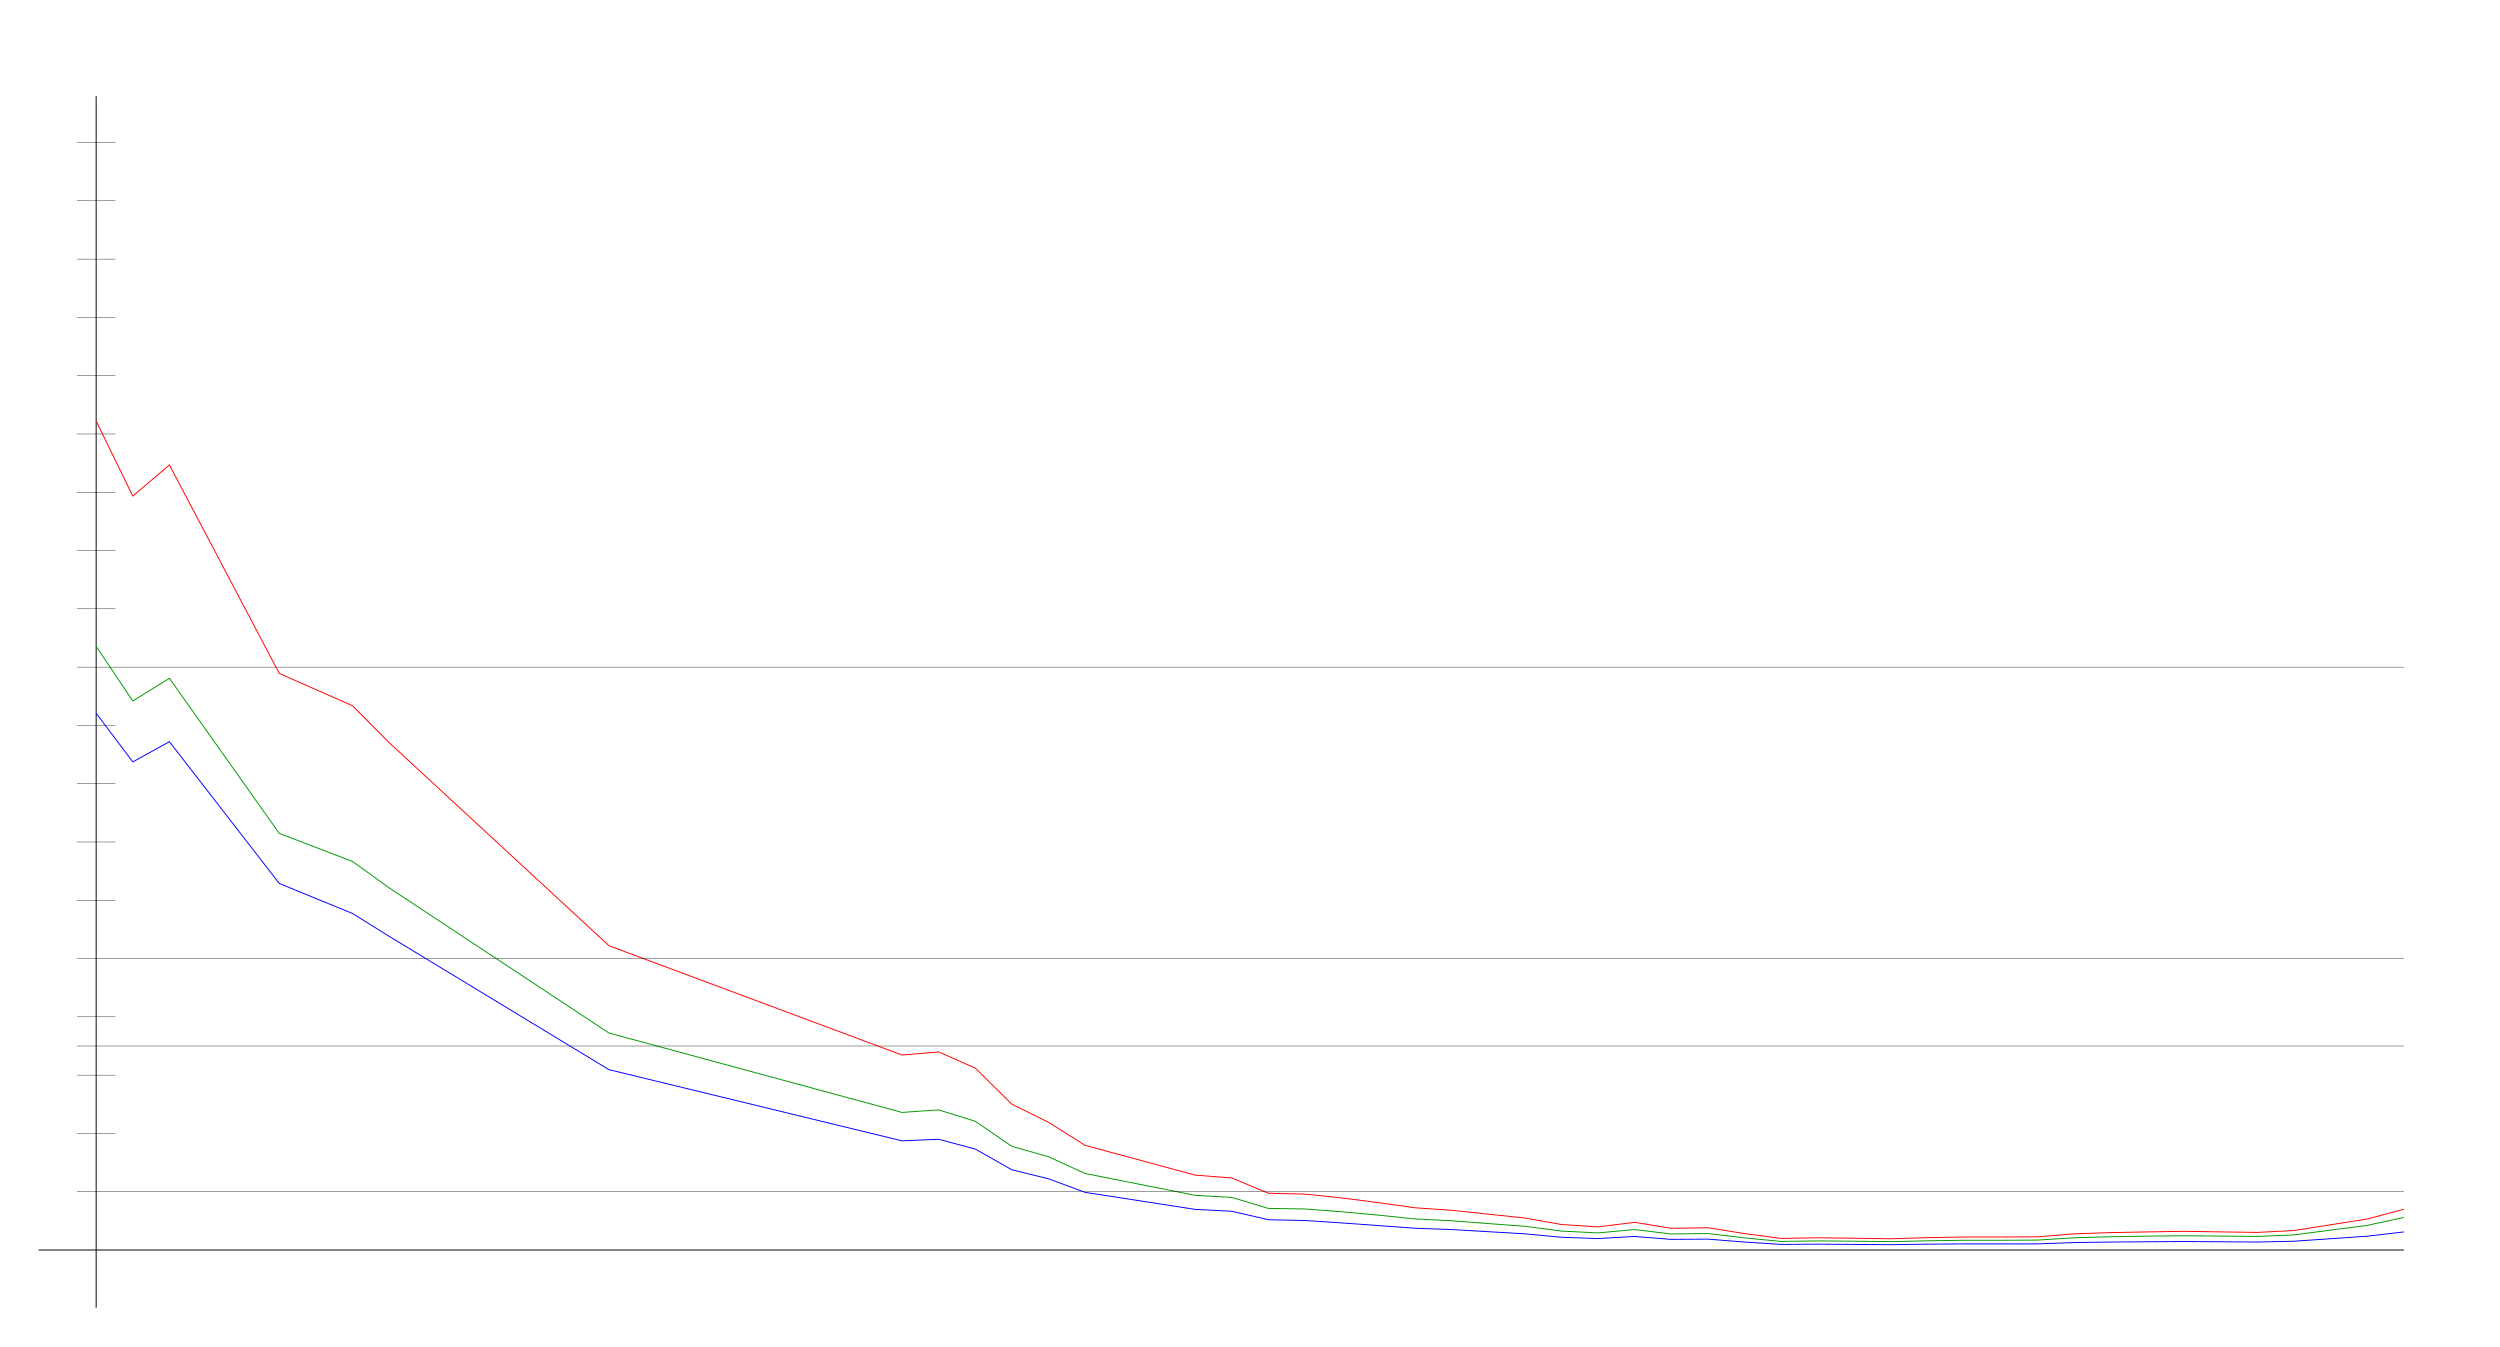
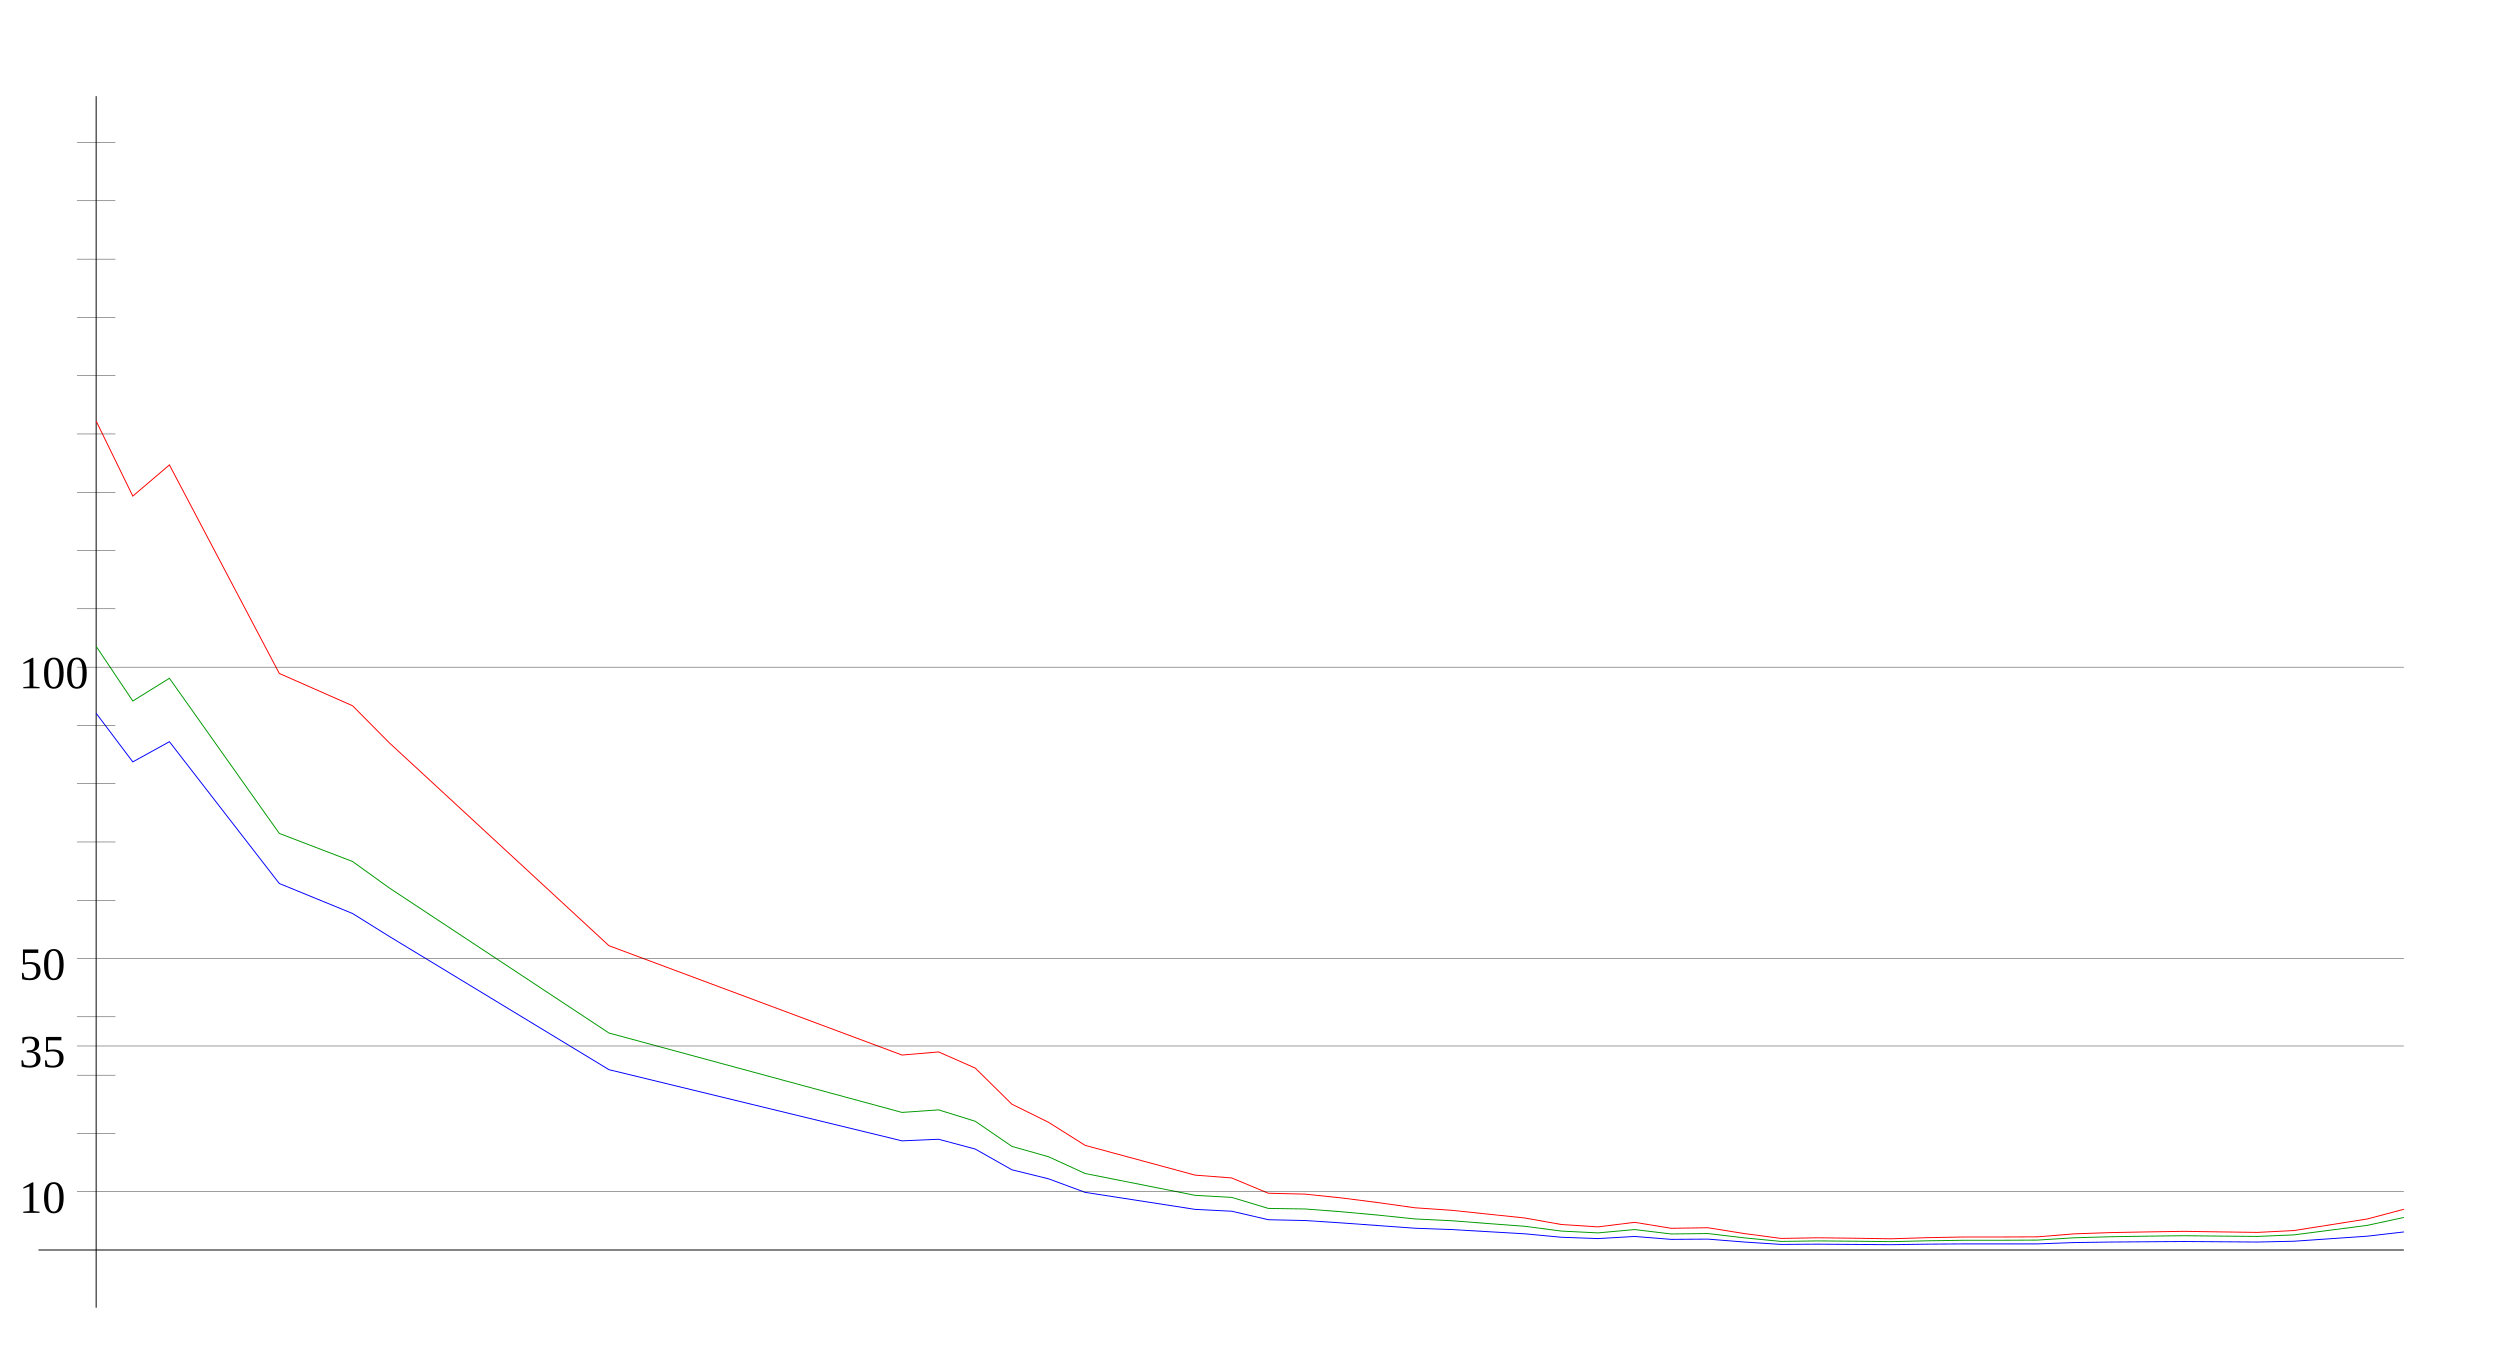
<svg xmlns="http://www.w3.org/2000/svg" width="650" height="350" version="1.1" id="sparkleline_DE-ST">
  <g id="layer1">
    <path style="fill:none;stroke:#000000;stroke-width:0.25px;" d="M 25,340 25,25" id="vertical_axis" />
    <path style="fill:none;stroke:#000000;stroke-width:0.25px;" d="M 10,325 625,325" id="horizontal_axis" />
-     <path style="fill:none;stroke:#0000ff;stroke-width:0.25px;" d="M 25.0,185.452 34.524,198.088 44.048,192.84 72.619,229.712 91.667,237.515 101.19,243.453 158.333,278.116 234.524,296.621 244.048,296.206 253.571,298.761 263.095,304.147 272.619,306.495 282.143,310.016 310.714,314.435 320.238,314.919 329.762,317.128 339.286,317.336 348.81,317.957 358.333,318.647 367.857,319.338 377.381,319.683 386.905,320.236 396.429,320.788 405.952,321.686 415.476,322.031 425.0,321.478 434.524,322.238 444.048,322.169 453.571,322.929 463.095,323.55 472.619,323.481 482.143,323.55 491.667,323.619 501.19,323.481 510.714,323.412 520.238,323.412 529.762,323.412 539.286,323.067 548.81,322.929 558.333,322.859 567.857,322.79 577.381,322.859 586.905,322.929 596.429,322.721 615.476,321.409 625.0,320.305" id="cases7_100k" />
-     <path style="fill:none;stroke:#009900;stroke-width:0.25px;" d="M 25.0,168.044 34.524,182.257 44.048,176.354 72.619,216.69 91.667,223.994 101.19,230.85 158.333,268.587 234.524,289.23 244.048,288.568 253.571,291.533 263.095,298.065 272.619,300.754 282.143,305.119 310.714,310.785 320.238,311.32 329.762,314.188 339.286,314.332 348.81,315.058 358.333,315.935 367.857,316.92 377.381,317.386 386.905,318.119 396.429,318.835 405.952,320.08 415.476,320.552 425.0,319.685 434.524,320.832 444.048,320.72 453.571,321.849 463.095,322.77 472.619,322.637 482.143,322.715 491.667,322.824 501.19,322.607 510.714,322.469 520.238,322.469 529.762,322.421 539.286,321.822 548.81,321.552 558.333,321.402 567.857,321.286 577.381,321.387 586.905,321.473 596.429,321.07 615.476,318.599 625.0,316.54" id="cases7_100k_nofullvac" />
-     <path style="fill:none;stroke:#ff0000;stroke-width:0.25px;" d="M 25.0,109.469 34.524,128.985 44.048,120.88 72.619,175.101 91.667,183.498 101.19,193.103 158.333,245.888 234.524,274.312 244.048,273.504 253.571,277.71 263.095,287.097 272.619,291.8 282.143,297.802 310.714,305.532 320.238,306.267 329.762,310.241 339.286,310.471 348.81,311.466 358.333,312.681 367.857,314.02 377.381,314.671 386.905,315.679 396.429,316.675 405.952,318.371 415.476,318.988 425.0,317.805 434.524,319.357 444.048,319.21 453.571,320.733 463.095,321.99 472.619,321.822 482.143,321.938 491.667,322.084 501.19,321.792 510.714,321.618 520.238,321.618 529.762,321.577 539.286,320.801 548.81,320.472 558.333,320.297 567.857,320.146 577.381,320.293 586.905,320.424 596.429,319.942 615.476,316.936 625.0,314.415" id="cases7_100k_novac" />
+     <path style="fill:none;stroke:#0000ff;stroke-width:0.25px;" d="M 25.0,185.452  34.524,198.088 44.048,192.84 72.619,229.712 91.667,237.515 101.19,243.453 158.333,278.116 234.524,296.621 244.048,296.206 253.571,298.761 263.095,304.147  272.619,306.495 282.143,310.016 310.714,314.435 320.238,314.919 329.762,317.128 339.286,317.336 348.81,317.957 358.333,318.647 367.857,319.338 377.381,319.683  386.905,320.236 396.429,320.788 405.952,321.686 415.476,322.031 425.0,321.478 434.524,322.238 444.048,322.169 453.571,322.929 463.095,323.55 472.619,323.481  482.143,323.55 491.667,323.619 501.19,323.481 510.714,323.412 520.238,323.412 529.762,323.412 539.286,323.067 548.81,322.929 558.333,322.859 567.857,322.79  577.381,322.859 586.905,322.929 596.429,322.721 615.476,321.409 625.0,320.305" id="cases7_100k" />
+     <path style="fill:none;stroke:#009900;stroke-width:0.25px;" d="M 25.0,168.044  34.524,182.257 44.048,176.354 72.619,216.69 91.667,223.994 101.19,230.85 158.333,268.587 234.524,289.23 244.048,288.568 253.571,291.533 263.095,298.065  272.619,300.754 282.143,305.119 310.714,310.785 320.238,311.32 329.762,314.188 339.286,314.332 348.81,315.058 358.333,315.935 367.857,316.92 377.381,317.386  386.905,318.119 396.429,318.835 405.952,320.08 415.476,320.552 425.0,319.685 434.524,320.832 444.048,320.72 453.571,321.849 463.095,322.77 472.619,322.637  482.143,322.715 491.667,322.824 501.19,322.607 510.714,322.469 520.238,322.469 529.762,322.421 539.286,321.822 548.81,321.552 558.333,321.402 567.857,321.286  577.381,321.387 586.905,321.473 596.429,321.07 615.476,318.599 625.0,316.54" id="cases7_100k_nofullvac" />
+     <path style="fill:none;stroke:#ff0000;stroke-width:0.25px;" d="M 25.0,109.469  34.524,128.985 44.048,120.88 72.619,175.101 91.667,183.498 101.19,193.103 158.333,245.888 234.524,274.312 244.048,273.504 253.571,277.71 263.095,287.097  272.619,291.8 282.143,297.802 310.714,305.532 320.238,306.267 329.762,310.241 339.286,310.471 348.81,311.466 358.333,312.681 367.857,314.02 377.381,314.671  386.905,315.679 396.429,316.675 405.952,318.371 415.476,318.988 425.0,317.805 434.524,319.357 444.048,319.21 453.571,320.733 463.095,321.99 472.619,321.822  482.143,321.938 491.667,322.084 501.19,321.792 510.714,321.618 520.238,321.618 529.762,321.577 539.286,320.801 548.81,320.472 558.333,320.297 567.857,320.146  577.381,320.293 586.905,320.424 596.429,319.942 615.476,316.936 625.0,314.415" id="cases7_100k_novac" />
    <path style="fill:none;stroke:#000000;stroke-width:0.1px;" d="M 20,309.845 625,309.845" id="yaxis_10" />
+     <text xml:space="preserve" style="font-size:12px" x="5" y="315.345" id="hline_caption10">
+       <tspan id="hline_caption_10" x="5" y="315.345">10</tspan>
+     </text>
    <path style="fill:none;stroke:#000000;stroke-width:0.1px;" d="M 20,294.69 30,294.69" id="yaxis_20" />
    <path style="fill:none;stroke:#000000;stroke-width:0.1px;" d="M 20,279.536 30,279.536" id="yaxis_30" />
    <path style="fill:none;stroke:#000000;stroke-width:0.1px;" d="M 20,271.958 625,271.958" id="yaxis_35" />
+     <text xml:space="preserve" style="font-size:12px" x="5" y="277.458" id="hline_caption35">
+       <tspan id="hline_caption_35" x="5" y="277.458">35</tspan>
+     </text>
    <path style="fill:none;stroke:#000000;stroke-width:0.1px;" d="M 20,264.381 30,264.381" id="yaxis_40" />
    <path style="fill:none;stroke:#000000;stroke-width:0.1px;" d="M 20,249.226 625,249.226" id="yaxis_50" />
+     <text xml:space="preserve" style="font-size:12px" x="5" y="254.726" id="hline_caption50">
+       <tspan id="hline_caption_50" x="5" y="254.726">50</tspan>
+     </text>
    <path style="fill:none;stroke:#000000;stroke-width:0.1px;" d="M 20,234.071 30,234.071" id="yaxis_60" />
    <path style="fill:none;stroke:#000000;stroke-width:0.1px;" d="M 20,218.916 30,218.916" id="yaxis_70" />
    <path style="fill:none;stroke:#000000;stroke-width:0.1px;" d="M 20,203.762 30,203.762" id="yaxis_80" />
    <path style="fill:none;stroke:#000000;stroke-width:0.1px;" d="M 20,188.607 30,188.607" id="yaxis_90" />
    <path style="fill:none;stroke:#000000;stroke-width:0.1px;" d="M 20,173.452 625,173.452" id="yaxis_100" />
+     <text xml:space="preserve" style="font-size:12px" x="5" y="178.952" id="hline_caption100">
+       <tspan id="hline_caption_100" x="5" y="178.952">100</tspan>
+     </text>
    <path style="fill:none;stroke:#000000;stroke-width:0.1px;" d="M 20,158.297 30,158.297" id="yaxis_110" />
    <path style="fill:none;stroke:#000000;stroke-width:0.1px;" d="M 20,143.142 30,143.142" id="yaxis_120" />
    <path style="fill:none;stroke:#000000;stroke-width:0.1px;" d="M 20,127.988 30,127.988" id="yaxis_130" />
    <path style="fill:none;stroke:#000000;stroke-width:0.1px;" d="M 20,112.833 30,112.833" id="yaxis_140" />
    <path style="fill:none;stroke:#000000;stroke-width:0.1px;" d="M 20,97.678 30,97.678" id="yaxis_150" />
    <path style="fill:none;stroke:#000000;stroke-width:0.1px;" d="M 20,82.523 30,82.523" id="yaxis_160" />
    <path style="fill:none;stroke:#000000;stroke-width:0.1px;" d="M 20,67.368 30,67.368" id="yaxis_170" />
    <path style="fill:none;stroke:#000000;stroke-width:0.1px;" d="M 20,52.214 30,52.214" id="yaxis_180" />
    <path style="fill:none;stroke:#000000;stroke-width:0.1px;" d="M 20,37.059 30,37.059" id="yaxis_190" />
  </g>
</svg>
